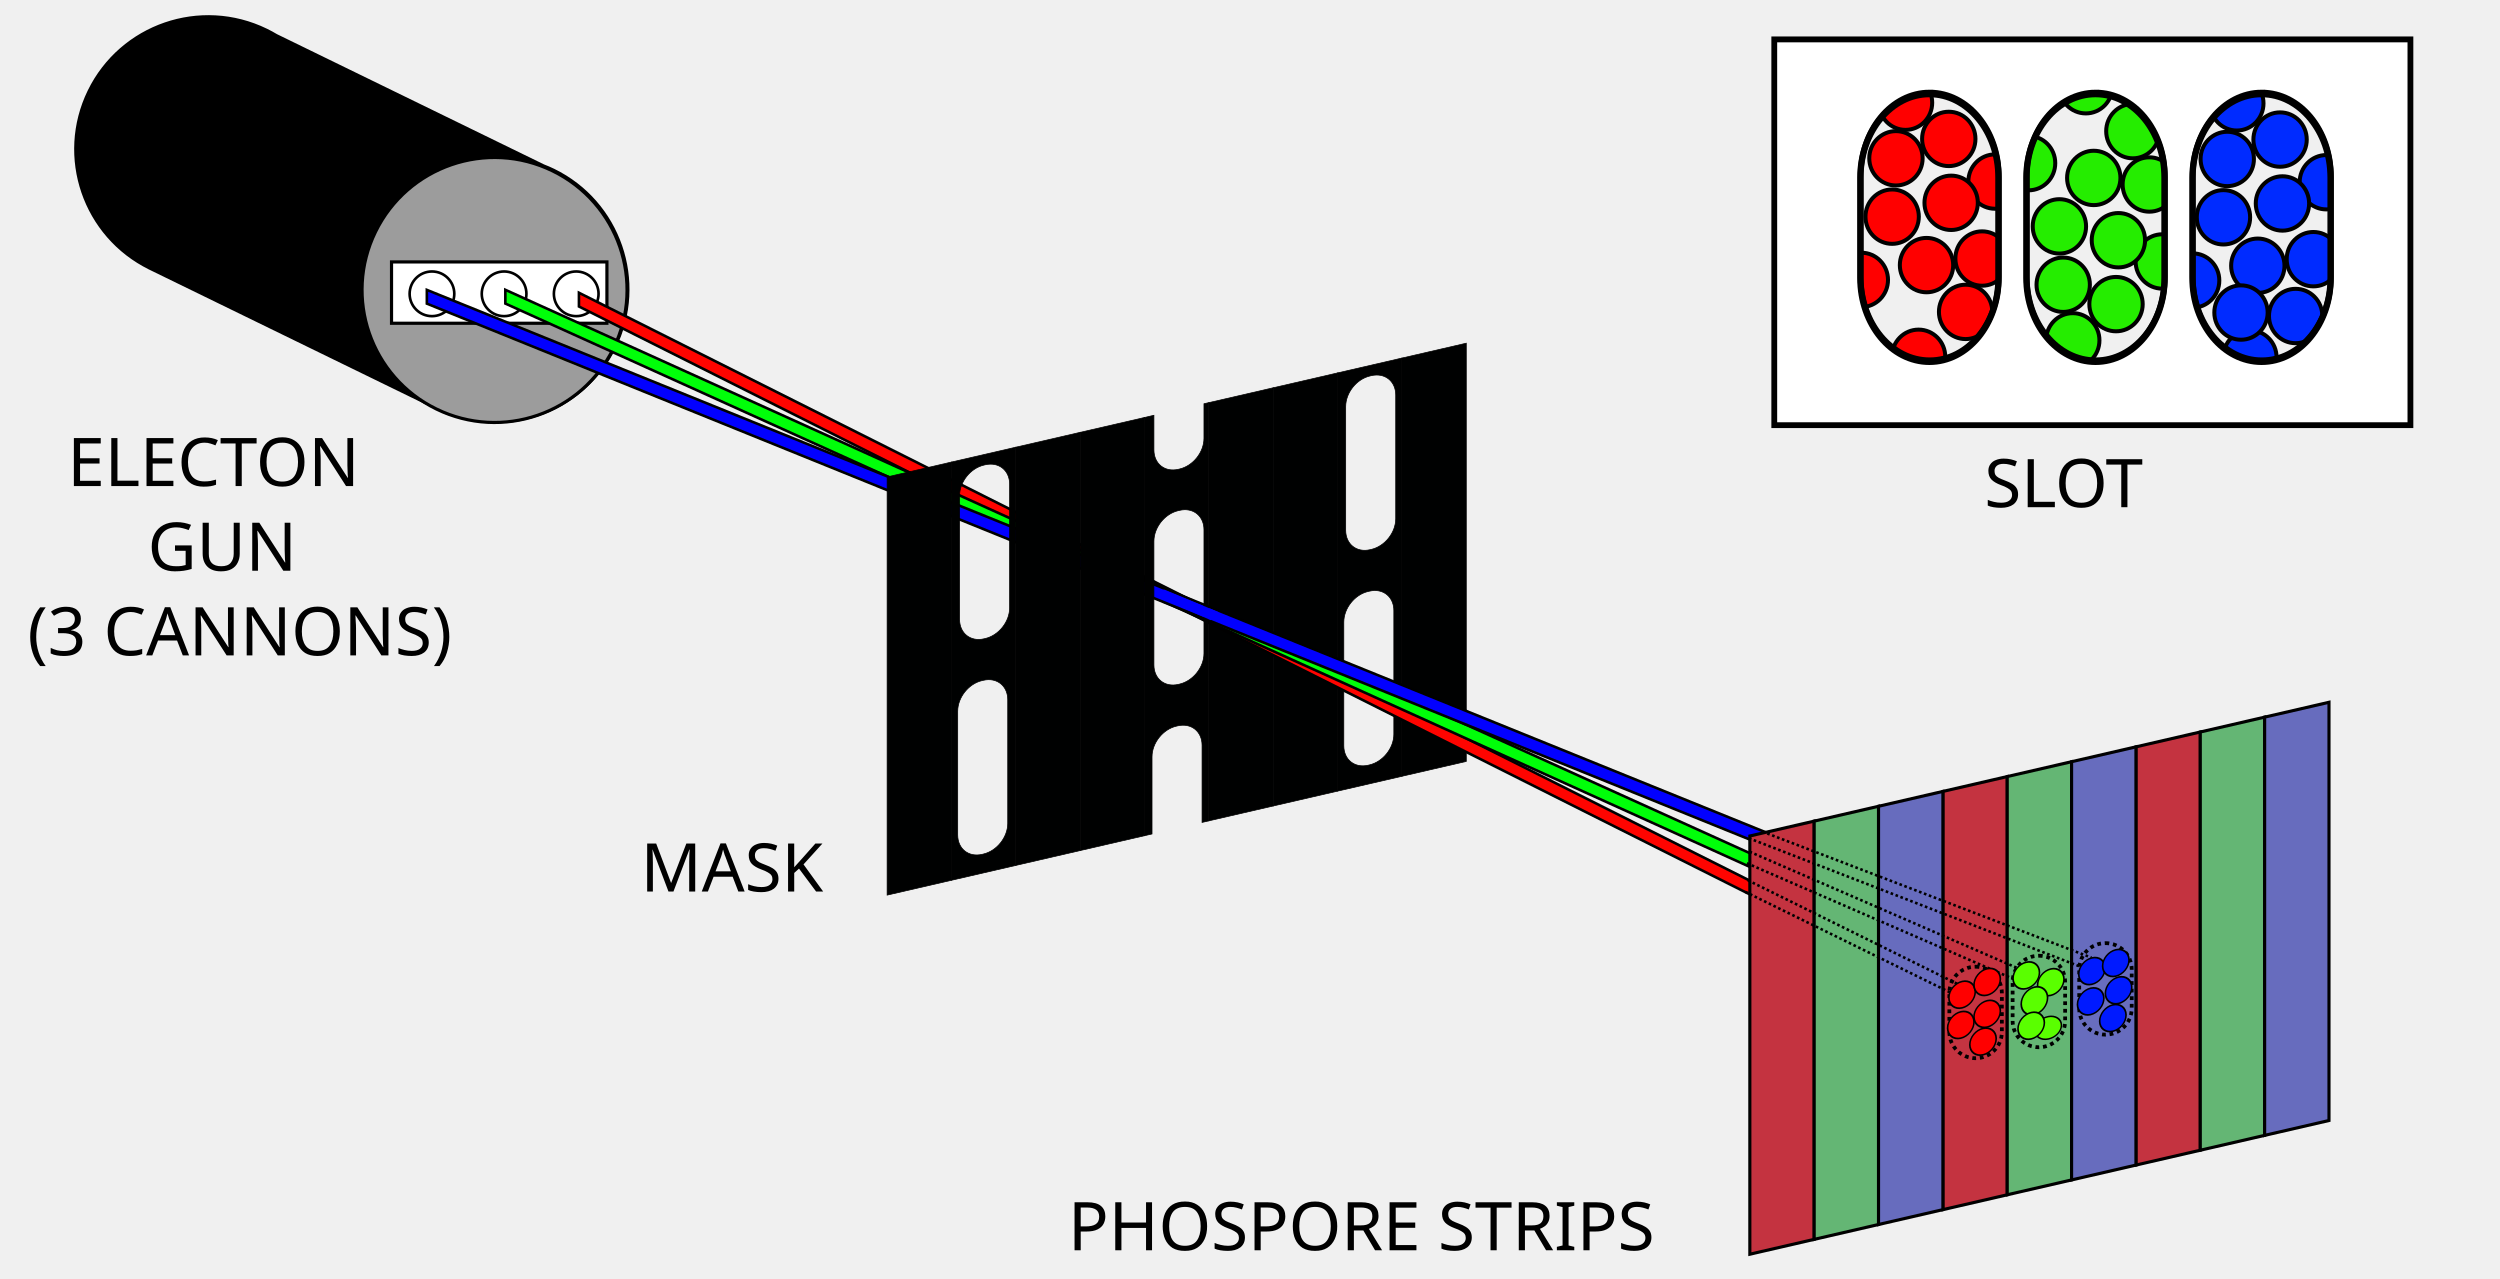
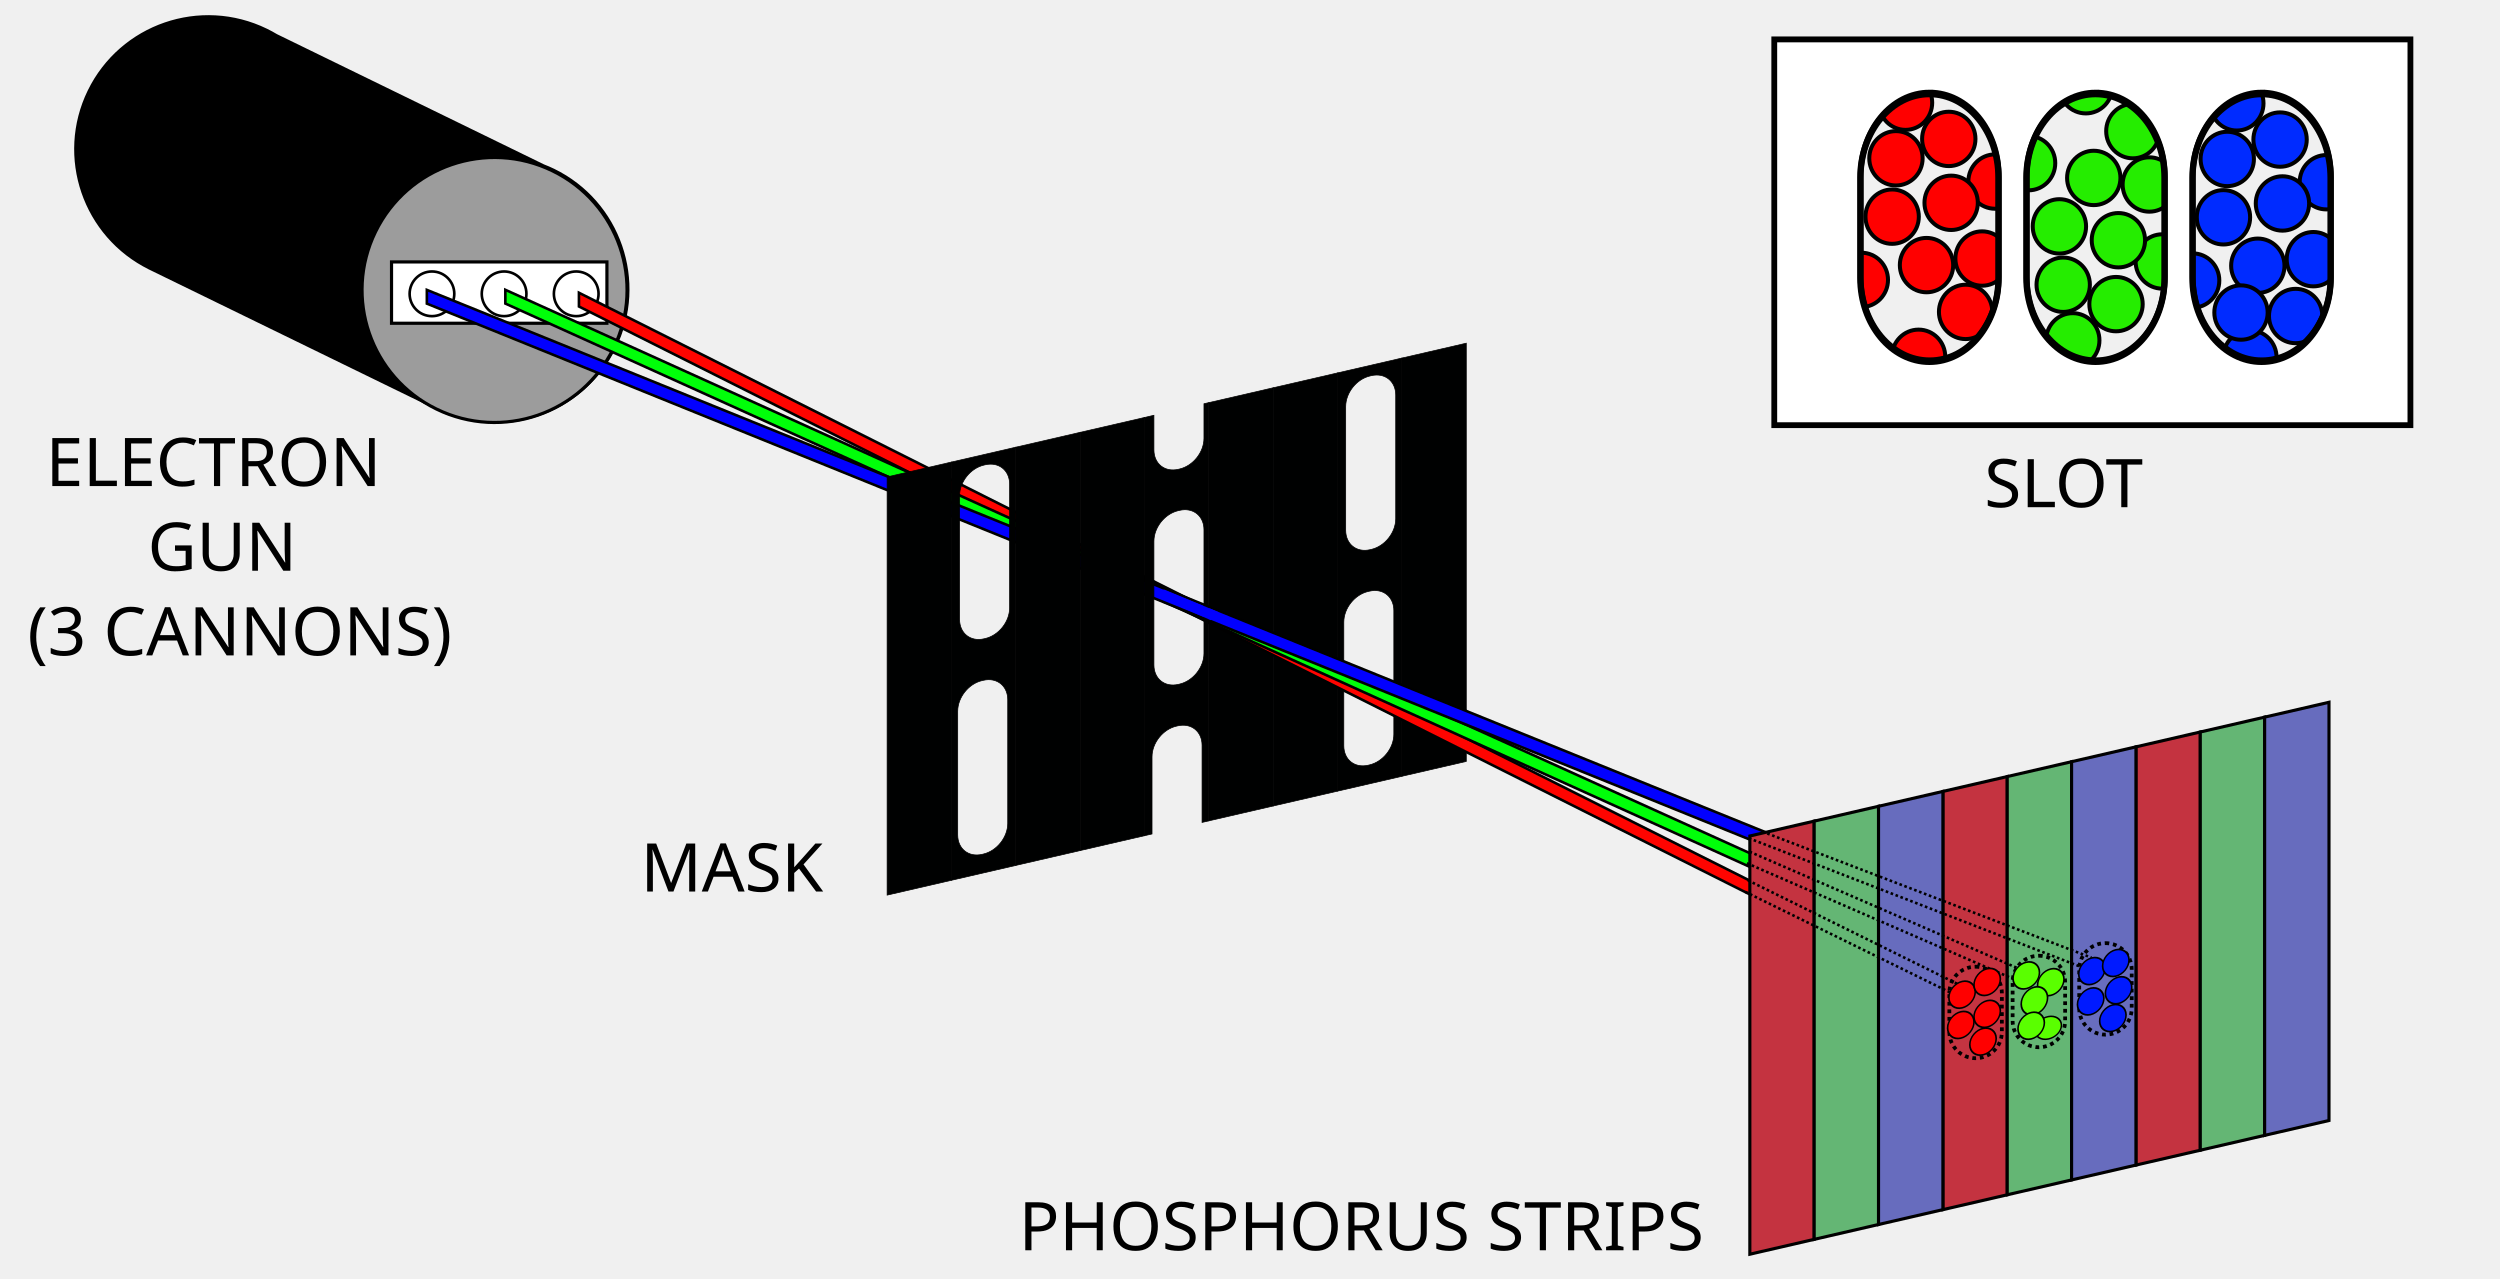
<svg xmlns="http://www.w3.org/2000/svg" width="10.247in" height="5.24in" viewBox="0 0 260.274 133.101" version="1.1" id="svg5">
  <defs id="defs2" />
  <g id="layer1" transform="translate(-20.23434,-9.375042)">
    <ellipse style="fill:#002bff;fill-opacity:1;stroke:#000000;stroke-width:0.419;stroke-miterlimit:4;stroke-dasharray:none;stroke-dashoffset:0" id="path8820-55-6" cx="254.474" cy="46.589" rx="2.777" ry="2.83" />
    <ellipse style="fill:#002bff;fill-opacity:1;stroke:#000000;stroke-width:0.419;stroke-miterlimit:4;stroke-dasharray:none;stroke-dashoffset:0" id="path8820-1-4" cx="248.512" cy="38.583" rx="2.777" ry="2.83" />
    <ellipse style="fill:#002bff;fill-opacity:1;stroke:#000000;stroke-width:0.419;stroke-miterlimit:4;stroke-dasharray:none;stroke-dashoffset:0" id="path8820-4-9" cx="262.433" cy="28.347" rx="2.777" ry="2.83" />
    <ellipse style="fill:#002bff;fill-opacity:1;stroke:#000000;stroke-width:0.419;stroke-miterlimit:4;stroke-dasharray:none;stroke-dashoffset:0" id="path8820-06-5" cx="253.112" cy="20.134" rx="2.777" ry="2.83" />
    <ellipse style="fill:#002bff;fill-opacity:1;stroke:#000000;stroke-width:0.419;stroke-miterlimit:4;stroke-dasharray:none;stroke-dashoffset:0" id="path8820-5-0" cx="257.616" cy="23.906" rx="2.777" ry="2.83" />
    <ellipse style="fill:#002bff;fill-opacity:1;stroke:#000000;stroke-width:0.419;stroke-miterlimit:4;stroke-dasharray:none;stroke-dashoffset:0" id="path8820-3-4" cx="251.721" cy="31.999" rx="2.777" ry="2.83" />
    <ellipse style="fill:#002bff;fill-opacity:1;stroke:#000000;stroke-width:0.419;stroke-miterlimit:4;stroke-dasharray:none;stroke-dashoffset:0" id="path8820-6-8" cx="261.082" cy="36.359" rx="2.777" ry="2.83" />
    <ellipse style="fill:#002bff;fill-opacity:1;stroke:#000000;stroke-width:0.419;stroke-miterlimit:4;stroke-dasharray:none;stroke-dashoffset:0" id="path8820-32-7" cx="255.299" cy="37.042" rx="2.777" ry="2.83" />
    <ellipse style="fill:#002bff;fill-opacity:1;stroke:#000000;stroke-width:0.419;stroke-miterlimit:4;stroke-dasharray:none;stroke-dashoffset:0" id="path8820-061-1" cx="253.548" cy="41.915" rx="2.777" ry="2.83" />
    <ellipse style="fill:#002bff;fill-opacity:1;stroke:#000000;stroke-width:0.419;stroke-miterlimit:4;stroke-dasharray:none;stroke-dashoffset:0" id="path8820-061-1-2" cx="259.238" cy="42.277" rx="2.777" ry="2.83" />
    <ellipse style="fill:#002bff;fill-opacity:1;stroke:#000000;stroke-width:0.419;stroke-miterlimit:4;stroke-dasharray:none;stroke-dashoffset:0" id="path8820-7" cx="252.117" cy="25.923" rx="2.777" ry="2.83" />
    <ellipse style="fill:#002bff;fill-opacity:1;stroke:#000000;stroke-width:0.419;stroke-miterlimit:4;stroke-dasharray:none;stroke-dashoffset:0" id="path8820-0-27" cx="257.863" cy="30.558" rx="2.777" ry="2.83" />
    <g id="g10510-8" transform="matrix(1.654032,0,0,-1.654032,2.818424,70.28965)" style="fill:#25ed00;fill-opacity:1">
      <ellipse style="fill:#25ed00;fill-opacity:1;stroke:#000000;stroke-width:0.253;stroke-miterlimit:4;stroke-dasharray:none;stroke-dashoffset:0" id="path8820-55-4" cx="141.82" cy="31.4" rx="1.679" ry="1.711" />
      <ellipse style="fill:#25ed00;fill-opacity:1;stroke:#000000;stroke-width:0.253;stroke-miterlimit:4;stroke-dasharray:none;stroke-dashoffset:0" id="path8820-1-3" cx="138.216" cy="26.559" rx="1.679" ry="1.711" />
      <ellipse style="fill:#25ed00;fill-opacity:1;stroke:#000000;stroke-width:0.253;stroke-miterlimit:4;stroke-dasharray:none;stroke-dashoffset:0" id="path8820-4-1" cx="146.632" cy="20.37" rx="1.679" ry="1.711" />
      <ellipse style="fill:#25ed00;fill-opacity:1;stroke:#000000;stroke-width:0.253;stroke-miterlimit:4;stroke-dasharray:none;stroke-dashoffset:0" id="path8820-06-4" cx="140.997" cy="15.405" rx="1.679" ry="1.711" />
      <ellipse style="fill:#25ed00;fill-opacity:1;stroke:#000000;stroke-width:0.253;stroke-miterlimit:4;stroke-dasharray:none;stroke-dashoffset:0" id="path8820-5-9" cx="143.72" cy="17.685" rx="1.679" ry="1.711" />
      <ellipse style="fill:#25ed00;fill-opacity:1;stroke:#000000;stroke-width:0.253;stroke-miterlimit:4;stroke-dasharray:none;stroke-dashoffset:0" id="path8820-3-2" cx="140.156" cy="22.579" rx="1.679" ry="1.711" />
      <ellipse style="fill:#25ed00;fill-opacity:1;stroke:#000000;stroke-width:0.253;stroke-miterlimit:4;stroke-dasharray:none;stroke-dashoffset:0" id="path8820-6-0" cx="145.815" cy="25.215" rx="1.679" ry="1.711" />
      <ellipse style="fill:#25ed00;fill-opacity:1;stroke:#000000;stroke-width:0.253;stroke-miterlimit:4;stroke-dasharray:none;stroke-dashoffset:0" id="path8820-32-6" cx="142.319" cy="25.628" rx="1.679" ry="1.711" />
      <ellipse style="fill:#25ed00;fill-opacity:1;stroke:#000000;stroke-width:0.253;stroke-miterlimit:4;stroke-dasharray:none;stroke-dashoffset:0" id="path8820-061-8" cx="144.78" cy="28.573" rx="1.679" ry="1.711" />
      <ellipse style="fill:#25ed00;fill-opacity:1;stroke:#000000;stroke-width:0.253;stroke-miterlimit:4;stroke-dasharray:none;stroke-dashoffset:0" id="path8820-9" cx="140.395" cy="18.905" rx="1.679" ry="1.711" />
      <ellipse style="fill:#25ed00;fill-opacity:1;stroke:#000000;stroke-width:0.253;stroke-miterlimit:4;stroke-dasharray:none;stroke-dashoffset:0" id="path8820-0-2" cx="143.869" cy="21.707" rx="1.679" ry="1.711" />
    </g>
    <g id="g10510" transform="matrix(1.654032,0,0,1.654032,-14.59419,-5.413802)">
      <ellipse style="fill:#ff0000;fill-opacity:1;stroke:#000000;stroke-width:0.253;stroke-miterlimit:4;stroke-dasharray:none;stroke-dashoffset:0" id="path8820-55" cx="141.82" cy="31.4" rx="1.679" ry="1.711" />
      <ellipse style="fill:#ff0000;fill-opacity:1;stroke:#000000;stroke-width:0.253;stroke-miterlimit:4;stroke-dasharray:none;stroke-dashoffset:0" id="path8820-1" cx="138.216" cy="26.559" rx="1.679" ry="1.711" />
      <ellipse style="fill:#ff0000;fill-opacity:1;stroke:#000000;stroke-width:0.253;stroke-miterlimit:4;stroke-dasharray:none;stroke-dashoffset:0" id="path8820-4" cx="146.632" cy="20.37" rx="1.679" ry="1.711" />
      <ellipse style="fill:#ff0000;fill-opacity:1;stroke:#000000;stroke-width:0.253;stroke-miterlimit:4;stroke-dasharray:none;stroke-dashoffset:0" id="path8820-06" cx="140.997" cy="15.405" rx="1.679" ry="1.711" />
      <ellipse style="fill:#ff0000;fill-opacity:1;stroke:#000000;stroke-width:0.253;stroke-miterlimit:4;stroke-dasharray:none;stroke-dashoffset:0" id="path8820-5" cx="143.72" cy="17.685" rx="1.679" ry="1.711" />
      <ellipse style="fill:#ff0000;fill-opacity:1;stroke:#000000;stroke-width:0.253;stroke-miterlimit:4;stroke-dasharray:none;stroke-dashoffset:0" id="path8820-3" cx="140.156" cy="22.579" rx="1.679" ry="1.711" />
      <ellipse style="fill:#ff0000;fill-opacity:1;stroke:#000000;stroke-width:0.253;stroke-miterlimit:4;stroke-dasharray:none;stroke-dashoffset:0" id="path8820-6" cx="145.815" cy="25.215" rx="1.679" ry="1.711" />
      <ellipse style="fill:#ff0000;fill-opacity:1;stroke:#000000;stroke-width:0.253;stroke-miterlimit:4;stroke-dasharray:none;stroke-dashoffset:0" id="path8820-32" cx="142.319" cy="25.628" rx="1.679" ry="1.711" />
      <ellipse style="fill:#ff0000;fill-opacity:1;stroke:#000000;stroke-width:0.253;stroke-miterlimit:4;stroke-dasharray:none;stroke-dashoffset:0" id="path8820-061" cx="144.78" cy="28.573" rx="1.679" ry="1.711" />
      <ellipse style="fill:#ff0000;fill-opacity:1;stroke:#000000;stroke-width:0.253;stroke-miterlimit:4;stroke-dasharray:none;stroke-dashoffset:0" id="path8820" cx="140.395" cy="18.905" rx="1.679" ry="1.711" />
      <ellipse style="fill:#ff0000;fill-opacity:1;stroke:#000000;stroke-width:0.253;stroke-miterlimit:4;stroke-dasharray:none;stroke-dashoffset:0" id="path8820-0" cx="143.869" cy="21.707" rx="1.679" ry="1.711" />
    </g>
    <path id="rect9260" style="fill:#ffffff;fill-opacity:1;stroke:#000000;stroke-width:0.604;stroke-miterlimit:4;stroke-dasharray:none;stroke-opacity:1" d="m 204.955,13.477 v 40.163 l 66.232,0 V 13.477 Z m 16.179,5.539 c 3.983,0 7.19,3.885 7.19,8.712 v 10.45 c 0,4.826 -3.207,8.712 -7.19,8.712 -3.983,0 -7.19,-3.885 -7.19,-8.712 V 27.727 c 0,-4.826 3.207,-8.712 7.19,-8.712 z m 17.29,0 c 3.983,0 7.19,3.885 7.19,8.712 v 10.45 c 0,4.826 -3.207,8.712 -7.19,8.712 -3.983,0 -7.19,-3.885 -7.19,-8.712 V 27.727 c 0,-4.826 3.207,-8.712 7.19,-8.712 z m 17.289,0 c 3.983,0 7.19,3.885 7.19,8.712 v 10.45 c 0,4.826 -3.207,8.712 -7.19,8.712 -3.983,0 -7.19,-3.885 -7.19,-8.712 V 27.727 c 0,-4.826 3.207,-8.712 7.19,-8.712 z" />
    <path id="rect1301-7-5-1" style="fill:#000101;stroke:#000000;stroke-width:0.075" d="m 166.19,46.653 -6.7,1.546 v 43.544 l 6.7,-1.547 z m -2.672,1.766 c 1.159,-0.025 2.026,0.822 2.026,2.086 v 12.878 c 0,1.444 -1.133,2.868 -2.539,3.192 l -0.133,0.031 c -1.407,0.325 -2.539,-0.576 -2.539,-2.02 V 51.708 c 0,-1.444 1.133,-2.868 2.539,-3.192 l 0.133,-0.031 c 0.176,-0.041 0.348,-0.062 0.514,-0.066 z m -0.197,22.438 c 1.159,-0.025 2.027,0.822 2.027,2.086 v 12.878 c 0,1.444 -1.133,2.868 -2.539,3.192 l -0.133,0.031 c -1.407,0.325 -2.539,-0.576 -2.539,-2.02 V 74.146 c 0,-1.444 1.133,-2.868 2.539,-3.192 l 0.133,-0.031 c 0.176,-0.041 0.347,-0.062 0.513,-0.066 z" />
    <rect style="fill:#000101;fill-opacity:1;stroke:#000000;stroke-width:0.076;stroke-opacity:1" id="rect1301-7-1-1" width="6.876" height="43.543" x="149.933" y="85.02" ry="0" transform="matrix(0.9743701,-0.2249511,0,1,0,0)" />
    <rect style="fill:#000101;fill-opacity:1;stroke:#000000;stroke-width:0.076;stroke-opacity:1" id="rect1301-3" width="6.876" height="43.543" x="156.808" y="85.02" ry="0" transform="matrix(0.9743701,-0.2249511,0,1,0,0)" />
    <rect style="fill:#000101;fill-opacity:1;stroke:#000000;stroke-width:0.076;stroke-opacity:1" id="rect1301-7-1-6" width="6.876" height="43.543" x="170.56" y="85.02" ry="0" transform="matrix(0.9743701,-0.2249511,0,1,0,0)" />
    <g id="g15222" transform="matrix(1.654032,0,0,1.654032,-7.487457,-9.492263)">
      <path id="path14214" style="fill:#000000;fill-opacity:1;stroke:#000000;stroke-width:0.2;stroke-miterlimit:4;stroke-dasharray:none;stroke-opacity:1" d="m 33.521,13.307 a 8.339,8.339 0 0 0 -11.15,3.839 8.339,8.339 0 0 0 3.819,11.139 l -4.38e-4,8.98e-4 18.095,8.825 0.531,0.259 0.01,-0.02 a 8.339,8.339 0 0 0 10.609,-4.078 8.339,8.339 0 0 0 -3.839,-11.15 8.339,8.339 0 0 0 -0.636,-0.275 L 34.148,13.647 a 8.339,8.339 0 0 0 -0.627,-0.34 z" />
      <circle style="fill:#9c9c9c;fill-opacity:1;stroke:#000000;stroke-width:0.2;stroke-miterlimit:4;stroke-dasharray:none;stroke-opacity:1" id="circle14632" cx="56.042" cy="5.666" r="8.339" transform="rotate(26)" />
      <rect style="fill:#ffffff;fill-opacity:1;stroke:#000000;stroke-width:0.2;stroke-miterlimit:4;stroke-dasharray:none;stroke-opacity:1" id="rect14929" width="13.558" height="3.86" x="41.402" y="27.894" />
      <circle style="fill:#ffffff;fill-opacity:1;stroke:#000000;stroke-width:0.167;stroke-miterlimit:4;stroke-dasharray:none;stroke-opacity:1" id="path15099" cx="43.947" cy="29.901" r="1.406" />
      <circle style="fill:#ffffff;fill-opacity:1;stroke:#000000;stroke-width:0.167;stroke-miterlimit:4;stroke-dasharray:none;stroke-opacity:1" id="path15099-6" cx="48.487" cy="29.901" r="1.406" />
      <circle style="fill:#ffffff;fill-opacity:1;stroke:#000000;stroke-width:0.167;stroke-miterlimit:4;stroke-dasharray:none;stroke-opacity:1" id="path15099-60" cx="53.027" cy="29.901" r="1.406" />
    </g>
    <path id="rect16669" style="fill:#ff0400;stroke:#000000;stroke-width:0.273" d="m 80.505,39.855 145.689,73.151 v 1.43 L 80.505,41.285 Z" />
    <path id="rect16669-6" style="fill:#00ff09;fill-opacity:1;stroke:#000000;stroke-width:0.273" d="M 72.842,39.548 232.63,111.882 v 1.43 L 72.842,40.979 Z" />
    <path id="rect16669-1" style="fill:#0200ff;fill-opacity:1;stroke:#000000;stroke-width:0.273" d="M 64.671,39.557 240.193,110.664 v 1.43 L 64.671,40.987 Z" />
    <rect style="fill:#000101;fill-opacity:1;stroke:#000000;stroke-width:0.076;stroke-opacity:1" id="rect1301" width="6.876" height="43.543" x="115.553" y="85.02" ry="0" transform="matrix(0.9743701,-0.2249511,0,1,0,0)" />
    <rect style="fill:#000101;fill-opacity:1;stroke:#000000;stroke-width:0.076;stroke-opacity:1" id="rect1301-7-1" width="6.876" height="43.543" x="129.304" y="85.02" ry="0" transform="matrix(0.9743701,-0.2249511,0,1,0,0)" />
    <rect style="fill:#000101;fill-opacity:1;stroke:#000000;stroke-width:0.076;stroke-opacity:1" id="rect1301-1" width="6.876" height="43.543" x="136.181" y="85.02" ry="0" transform="matrix(0.9743701,-0.2249511,0,1,0,0)" />
    <rect style="fill:#c43340;fill-opacity:1;stroke:#000000;stroke-width:0.335;stroke-miterlimit:4;stroke-dasharray:none;stroke-opacity:1" id="rect1301-2" width="6.876" height="43.543" x="207.735" y="143.143" ry="0" transform="matrix(0.9743701,-0.2249511,0,1,0,0)" />
    <rect style="fill:#c43340;fill-opacity:1;stroke:#000000;stroke-width:0.335;stroke-miterlimit:4;stroke-dasharray:none;stroke-opacity:1" id="rect1301-1-2" width="6.876" height="43.543" x="228.363" y="143.143" ry="0" transform="matrix(0.9743701,-0.2249511,0,1,0,0)" />
    <rect style="fill:#c43340;fill-opacity:1;stroke:#000000;stroke-width:0.335;stroke-miterlimit:4;stroke-dasharray:none;stroke-opacity:1" id="rect1301-3-7" width="6.876" height="43.543" x="248.991" y="143.143" ry="0" transform="matrix(0.9743701,-0.2249511,0,1,0,0)" />
    <rect style="fill:#64b674;fill-opacity:1;stroke:#000000;stroke-width:0.335;stroke-miterlimit:4;stroke-dasharray:none;stroke-opacity:1" id="rect1301-7-7" width="6.876" height="43.543" x="214.611" y="143.143" ry="0" transform="matrix(0.9743701,-0.2249511,0,1,0,0)" />
    <rect style="fill:#64b674;fill-opacity:1;stroke:#000000;stroke-width:0.335;stroke-miterlimit:4;stroke-dasharray:none;stroke-opacity:1" id="rect1301-7-3-7" width="6.876" height="43.543" x="235.239" y="143.143" ry="0" transform="matrix(0.9743701,-0.2249511,0,1,0,0)" />
    <rect style="fill:#64b674;fill-opacity:1;stroke:#000000;stroke-width:0.335;stroke-miterlimit:4;stroke-dasharray:none;stroke-opacity:1" id="rect1301-7-8-4" width="6.876" height="43.543" x="255.867" y="143.143" ry="0" transform="matrix(0.9743701,-0.2249511,0,1,0,0)" />
    <rect style="fill:#676cbe;fill-opacity:1;stroke:#000000;stroke-width:0.335;stroke-miterlimit:4;stroke-dasharray:none;stroke-opacity:1" id="rect1301-7-1-13" width="6.876" height="43.543" x="221.487" y="143.143" ry="0" transform="matrix(0.9743701,-0.2249511,0,1,0,0)" />
    <rect style="fill:#676cbe;fill-opacity:1;stroke:#000000;stroke-width:0.335;stroke-miterlimit:4;stroke-dasharray:none;stroke-opacity:1" id="rect1301-7-1-1-8" width="6.876" height="43.543" x="242.115" y="143.143" ry="0" transform="matrix(0.9743701,-0.2249511,0,1,0,0)" />
    <rect style="fill:#676cbe;fill-opacity:1;stroke:#000000;stroke-width:0.335;stroke-miterlimit:4;stroke-dasharray:none;stroke-opacity:1" id="rect1301-7-1-6-3" width="6.876" height="43.543" x="262.743" y="143.143" ry="0" transform="matrix(0.9743701,-0.2249511,0,1,0,0)" />
    <path id="rect1301-7-5" style="fill:#000101;stroke:#000000;stroke-width:0.075" d="m 125.991,55.933 -6.7,1.546 v 43.544 l 6.7,-1.547 z m -2.672,1.766 c 1.159,-0.025 2.026,0.822 2.026,2.086 V 72.662 c 0,1.444 -1.133,2.868 -2.539,3.192 l -0.133,0.031 c -1.407,0.325 -2.539,-0.576 -2.539,-2.02 V 60.988 c 0,-1.444 1.133,-2.868 2.539,-3.192 l 0.133,-0.031 c 0.176,-0.041 0.348,-0.062 0.514,-0.066 z m -0.197,22.438 c 1.159,-0.025 2.027,0.822 2.027,2.086 v 12.878 c 0,1.444 -1.133,2.868 -2.539,3.192 l -0.133,0.031 c -1.407,0.325 -2.539,-0.576 -2.539,-2.02 V 83.426 c 0,-1.444 1.133,-2.868 2.539,-3.192 l 0.133,-0.031 c 0.176,-0.041 0.347,-0.062 0.513,-0.066 z" />
    <rect style="fill:#ffffff;fill-opacity:1;stroke:#ffffff;stroke-width:0.503;stroke-miterlimit:4;stroke-dasharray:none;stroke-opacity:1" id="rect3454-3-8-7-9" width="5.349" height="18.089" x="168.371" y="206.088" ry="2.606" transform="matrix(0.9743701,-0.2249511,0,1,0,0)" />
    <rect style="fill:#ffffff;fill-opacity:1;stroke:#ffffff;stroke-width:0.304;stroke-miterlimit:4;stroke-dasharray:none;stroke-opacity:1" id="rect3454-7-23-0-8" width="3.234" height="10.936" x="106.46" y="169.562" ry="1.576" transform="matrix(0.9743701,-0.2249511,0,1,0,0)" />
    <path id="rect1301-7-3-74" style="fill:#000101;stroke:#000000;stroke-width:0.075" d="m 146.089,51.293 -0.51,0.118 v 3.602 c 0,1.444 -1.133,2.868 -2.539,3.192 l -0.134,0.031 c -1.407,0.325 -2.539,-0.576 -2.539,-2.02 v -3.603 l -0.977,0.226 v 43.543 l 0.78,-0.18 v -8.033 c 0,-1.444 1.133,-2.868 2.539,-3.192 l 0.133,-0.031 c 1.407,-0.325 2.539,0.576 2.539,2.02 v 8.034 l 0.707,-0.163 z m -2.537,11.149 c 1.159,-0.025 2.027,0.822 2.027,2.086 v 12.878 c 0,1.444 -1.133,2.868 -2.539,3.192 l -0.134,0.031 c -1.407,0.325 -2.539,-0.576 -2.539,-2.02 V 65.731 c 0,-1.444 1.132,-2.868 2.539,-3.192 l 0.134,-0.031 c 0.176,-0.041 0.347,-0.062 0.513,-0.066 z" />
    <path id="path19652" style="fill:#0200ff;fill-opacity:1;stroke:none;stroke-width:0.273" d="m 141.394,70.736 5.648,2.349 -0.766,0.856 -5.342,-2.362 z" />
    <text xml:space="preserve" style="font-size:7.002px;line-height:1.25;font-family:Novarese;-inkscape-font-specification:Novarese;stroke-width:0.438" x="49.745" y="59.982" id="text22289">
-       <tspan id="tspan22287" style="font-style:normal;font-variant:normal;font-weight:normal;font-stretch:normal;font-size:7.002px;font-family:'Roboto Mono';-inkscape-font-specification:'Roboto Mono';text-align:center;text-anchor:middle;stroke-width:0.438" x="49.745" y="59.982">ELECTON </tspan>
+       <tspan id="tspan22287" style="font-style:normal;font-variant:normal;font-weight:normal;font-stretch:normal;font-size:7.002px;font-family:'Roboto Mono';-inkscape-font-specification:'Roboto Mono';text-align:center;text-anchor:middle;stroke-width:0.438" x="49.745" y="59.982">ELECTRON </tspan>
      <tspan style="font-style:normal;font-variant:normal;font-weight:normal;font-stretch:normal;font-size:7.002px;font-family:'Roboto Mono';-inkscape-font-specification:'Roboto Mono';text-align:center;text-anchor:middle;stroke-width:0.438" x="49.745" y="68.797" id="tspan23132">GUN</tspan>
      <tspan style="font-style:normal;font-variant:normal;font-weight:normal;font-stretch:normal;font-size:7.002px;font-family:'Roboto Mono';-inkscape-font-specification:'Roboto Mono';text-align:center;text-anchor:middle;stroke-width:0.438" x="49.745" y="77.612" id="tspan4404">(3 CANNONS)</tspan>
    </text>
    <text xml:space="preserve" style="font-size:7.002px;line-height:1.25;font-family:Novarese;-inkscape-font-specification:Novarese;stroke-width:0.438" x="100.991" y="102.199" id="text22289-7">
      <tspan style="font-style:normal;font-variant:normal;font-weight:normal;font-stretch:normal;font-size:7.002px;font-family:'Roboto Mono';-inkscape-font-specification:'Roboto Mono';text-align:center;text-anchor:middle;stroke-width:0.438" x="100.991" y="102.199" id="tspan23132-6">MASK</tspan>
    </text>
    <text xml:space="preserve" style="font-size:7.002px;line-height:1.25;font-family:Novarese;-inkscape-font-specification:Novarese;stroke-width:0.438" x="239.636" y="62.184" id="text22289-7-8">
      <tspan style="font-style:normal;font-variant:normal;font-weight:normal;font-stretch:normal;font-size:7.002px;font-family:'Roboto Mono';-inkscape-font-specification:'Roboto Mono';text-align:center;text-anchor:middle;stroke-width:0.438" x="239.636" y="62.184" id="tspan23132-6-4">SLOT</tspan>
    </text>
    <text xml:space="preserve" style="font-size:7.002px;line-height:1.25;font-family:Novarese;-inkscape-font-specification:Novarese;stroke-width:0.438" x="166.514" y="139.546" id="text22289-7-1">
-       <tspan style="font-style:normal;font-variant:normal;font-weight:normal;font-stretch:normal;font-size:7.002px;font-family:'Roboto Mono';-inkscape-font-specification:'Roboto Mono';text-align:center;text-anchor:middle;stroke-width:0.438" x="166.514" y="139.546" id="tspan23132-6-6">PHOSPORE STRIPS</tspan>
+       <tspan style="font-style:normal;font-variant:normal;font-weight:normal;font-stretch:normal;font-size:7.002px;font-family:'Roboto Mono';-inkscape-font-specification:'Roboto Mono';text-align:center;text-anchor:middle;stroke-width:0.438" x="166.514" y="139.546" id="tspan23132-6-6">PHOSPHORUS STRIPS</tspan>
    </text>
    <path style="fill:none;stroke:#000000;stroke-width:0.273;stroke-linecap:butt;stroke-linejoin:miter;stroke-miterlimit:4;stroke-dasharray:0.273, 0.273;stroke-dashoffset:0;stroke-opacity:1" d="m 201.929,102.227 22.041,10.82" id="path37301" />
    <path style="fill:none;stroke:#000000;stroke-width:0.273;stroke-linecap:butt;stroke-linejoin:miter;stroke-miterlimit:4;stroke-dasharray:0.273, 0.273;stroke-dashoffset:0;stroke-opacity:1" d="m 202.21,101.027 22.63,11.187" id="path37301-2" />
    <path style="fill:none;stroke:#000000;stroke-width:0.273;stroke-linecap:butt;stroke-linejoin:miter;stroke-miterlimit:4;stroke-dasharray:0.273, 0.273;stroke-dashoffset:0;stroke-opacity:1" d="m 202.102,99.25 28.423,12.341" id="path37301-29" />
    <path style="fill:none;stroke:#000000;stroke-width:0.273;stroke-linecap:butt;stroke-linejoin:miter;stroke-miterlimit:4;stroke-dasharray:0.273, 0.273;stroke-dashoffset:0;stroke-opacity:1" d="m 202.383,98.049 29.006,12.6" id="path37301-2-8" />
    <path style="fill:none;stroke:#000000;stroke-width:0.273;stroke-linecap:butt;stroke-linejoin:miter;stroke-miterlimit:4;stroke-dasharray:0.273, 0.273;stroke-dashoffset:0;stroke-opacity:1" d="m 202.306,96.645 34.941,13.537" id="path37301-0" />
    <path style="fill:none;stroke:#000000;stroke-width:0.273;stroke-linecap:butt;stroke-linejoin:miter;stroke-miterlimit:4;stroke-dasharray:0.273, 0.273;stroke-dashoffset:0;stroke-opacity:1" d="M 203.711,95.955 237.987,109.083" id="path37301-2-5" />
    <rect style="fill:#ffffff;fill-opacity:0.006;stroke:#000000;stroke-width:0.394;stroke-miterlimit:4;stroke-dasharray:0.394, 0.394;stroke-dashoffset:0" id="rect1269" width="0.532" height="0.698" x="235.517" y="156.629" ry="0.266" />
    <g id="g1877" transform="matrix(1.654032,0,0,1.654032,-7.715025,-5.413802)">
      <rect style="fill:#ffffff;fill-opacity:0.006;stroke:#000000;stroke-width:0.238;stroke-miterlimit:4;stroke-dasharray:0.238, 0.238;stroke-dashoffset:0" id="rect1091" width="3.305" height="5.76" x="139.597" y="69.791" ry="1.652" />
      <ellipse style="fill:#ff0000;fill-opacity:1;stroke:#000000;stroke-width:0.105;stroke-miterlimit:4;stroke-dasharray:none;stroke-opacity:1" id="path7254-8" cx="144.091" cy="103.965" rx="0.852" ry="0.831" transform="matrix(0.9743701,-0.2249511,0,1,0,0)" />
      <ellipse style="fill:#ff0000;fill-opacity:1;stroke:#000000;stroke-width:0.105;stroke-miterlimit:4;stroke-dasharray:none;stroke-opacity:1" id="path7254-8-7" cx="145.712" cy="103.528" rx="0.852" ry="0.831" transform="matrix(0.9743701,-0.2249511,0,1,0,0)" />
      <ellipse style="fill:#ff0000;fill-opacity:1;stroke:#000000;stroke-width:0.105;stroke-miterlimit:4;stroke-dasharray:none;stroke-opacity:1" id="path7254-8-5" cx="145.712" cy="105.538" rx="0.852" ry="0.831" transform="matrix(0.9743701,-0.2249511,0,1,0,0)" />
      <ellipse style="fill:#ff0000;fill-opacity:1;stroke:#000000;stroke-width:0.105;stroke-miterlimit:4;stroke-dasharray:none;stroke-opacity:1" id="path7254-8-3" cx="144.009" cy="105.853" rx="0.852" ry="0.831" transform="matrix(0.9743701,-0.2249511,0,1,0,0)" />
      <ellipse style="fill:#ff0000;fill-opacity:1;stroke:#000000;stroke-width:0.105;stroke-miterlimit:4;stroke-dasharray:none;stroke-opacity:1" id="path7254-8-56" cx="145.443" cy="107.224" rx="0.852" ry="0.831" transform="matrix(0.9743701,-0.2249511,0,1,0,0)" />
    </g>
    <rect style="fill:#ffffff;fill-opacity:0.006;stroke:#000000;stroke-width:0.394;stroke-miterlimit:4;stroke-dasharray:0.394, 0.394;stroke-dashoffset:0" id="rect1091-9" width="5.466" height="9.527" x="229.771" y="108.88" ry="2.733" />
    <ellipse style="fill:#5aff00;fill-opacity:1;stroke:#000000;stroke-width:0.173;stroke-miterlimit:4;stroke-dasharray:none;stroke-opacity:1" id="path7254-8-1" cx="237.272" cy="164.306" rx="1.41" ry="1.374" transform="matrix(0.9743701,-0.2249511,0,1,0,0)" />
    <ellipse style="fill:#5aff00;fill-opacity:1;stroke:#000000;stroke-width:0.173;stroke-miterlimit:4;stroke-dasharray:none;stroke-opacity:1" id="path7254-8-7-2" cx="239.89" cy="165.597" rx="1.41" ry="1.374" transform="matrix(0.9743701,-0.2249511,0,1,0,0)" />
    <ellipse style="fill:#5aff00;fill-opacity:1;stroke:#000000;stroke-width:0.159;stroke-miterlimit:4;stroke-dasharray:none;stroke-opacity:1" id="path7254-8-5-7" cx="237.869" cy="161.909" rx="1.406" ry="1.166" transform="matrix(0.9815152,-0.1913841,0,1,0,0)" />
    <ellipse style="fill:#5aff00;fill-opacity:1;stroke:#000000;stroke-width:0.177;stroke-miterlimit:4;stroke-dasharray:none;stroke-opacity:1" id="path7254-8-3-0" cx="238.626" cy="169.263" rx="1.411" ry="1.426" transform="matrix(0.9723897,-0.2333631,0,1,0,0)" />
    <ellipse style="fill:#5aff00;fill-opacity:1;stroke:#000000;stroke-width:0.173;stroke-miterlimit:4;stroke-dasharray:none;stroke-opacity:1" id="path7254-8-56-9" cx="237.797" cy="169.662" rx="1.41" ry="1.374" transform="matrix(0.9743701,-0.2249511,0,1,0,0)" />
    <rect style="fill:#ffffff;fill-opacity:0.006;stroke:#000000;stroke-width:0.394;stroke-miterlimit:4;stroke-dasharray:0.394, 0.394;stroke-dashoffset:0" id="rect1091-6" width="5.466" height="9.527" x="236.703" y="107.568" ry="2.733" />
    <ellipse style="fill:#001aff;fill-opacity:1;stroke:#000000;stroke-width:0.173;stroke-miterlimit:4;stroke-dasharray:none;stroke-opacity:1" id="path7254-8-0" cx="244.288" cy="165.432" rx="1.41" ry="1.374" transform="matrix(0.9743701,-0.2249511,0,1,0,0)" />
    <ellipse style="fill:#001aff;fill-opacity:1;stroke:#000000;stroke-width:0.173;stroke-miterlimit:4;stroke-dasharray:none;stroke-opacity:1" id="path7254-8-7-6" cx="247.134" cy="168.069" rx="1.41" ry="1.374" transform="matrix(0.9743701,-0.2249511,0,1,0,0)" />
    <ellipse style="fill:#001aff;fill-opacity:1;stroke:#000000;stroke-width:0.173;stroke-miterlimit:4;stroke-dasharray:none;stroke-opacity:1" id="path7254-8-5-2" cx="246.84" cy="165.16" rx="1.41" ry="1.374" transform="matrix(0.9743701,-0.2249511,0,1,0,0)" />
    <ellipse style="fill:#001aff;fill-opacity:1;stroke:#000000;stroke-width:0.173;stroke-miterlimit:4;stroke-dasharray:none;stroke-opacity:1" id="path7254-8-3-6" cx="244.152" cy="168.556" rx="1.41" ry="1.374" transform="matrix(0.9743701,-0.2249511,0,1,0,0)" />
    <ellipse style="fill:#001aff;fill-opacity:1;stroke:#000000;stroke-width:0.173;stroke-miterlimit:4;stroke-dasharray:none;stroke-opacity:1" id="path7254-8-56-1" cx="246.525" cy="170.824" rx="1.41" ry="1.374" transform="matrix(0.9743701,-0.2249511,0,1,0,0)" />
    <g id="g10390" style="stroke-width:0.4;stroke-miterlimit:4;stroke-dasharray:none" transform="matrix(1.654032,0,0,1.654032,-14.59419,-5.413802)">
      <rect style="fill:none;fill-opacity:1;stroke:#000000;stroke-width:0.4;stroke-miterlimit:4;stroke-dasharray:none;stroke-dashoffset:0" id="rect5223" width="8.694" height="16.852" x="138.155" y="14.864" ry="5.267" />
      <rect style="fill:none;fill-opacity:1;stroke:#000000;stroke-width:0.4;stroke-miterlimit:4;stroke-dasharray:none;stroke-dashoffset:0" id="rect5223-4" width="8.694" height="16.852" x="148.608" y="14.864" ry="5.267" />
      <rect style="fill:none;fill-opacity:1;stroke:#000000;stroke-width:0.4;stroke-miterlimit:4;stroke-dasharray:none;stroke-dashoffset:0" id="rect5223-7" width="8.694" height="16.852" x="159.061" y="14.864" ry="5.267" />
    </g>
  </g>
</svg>
